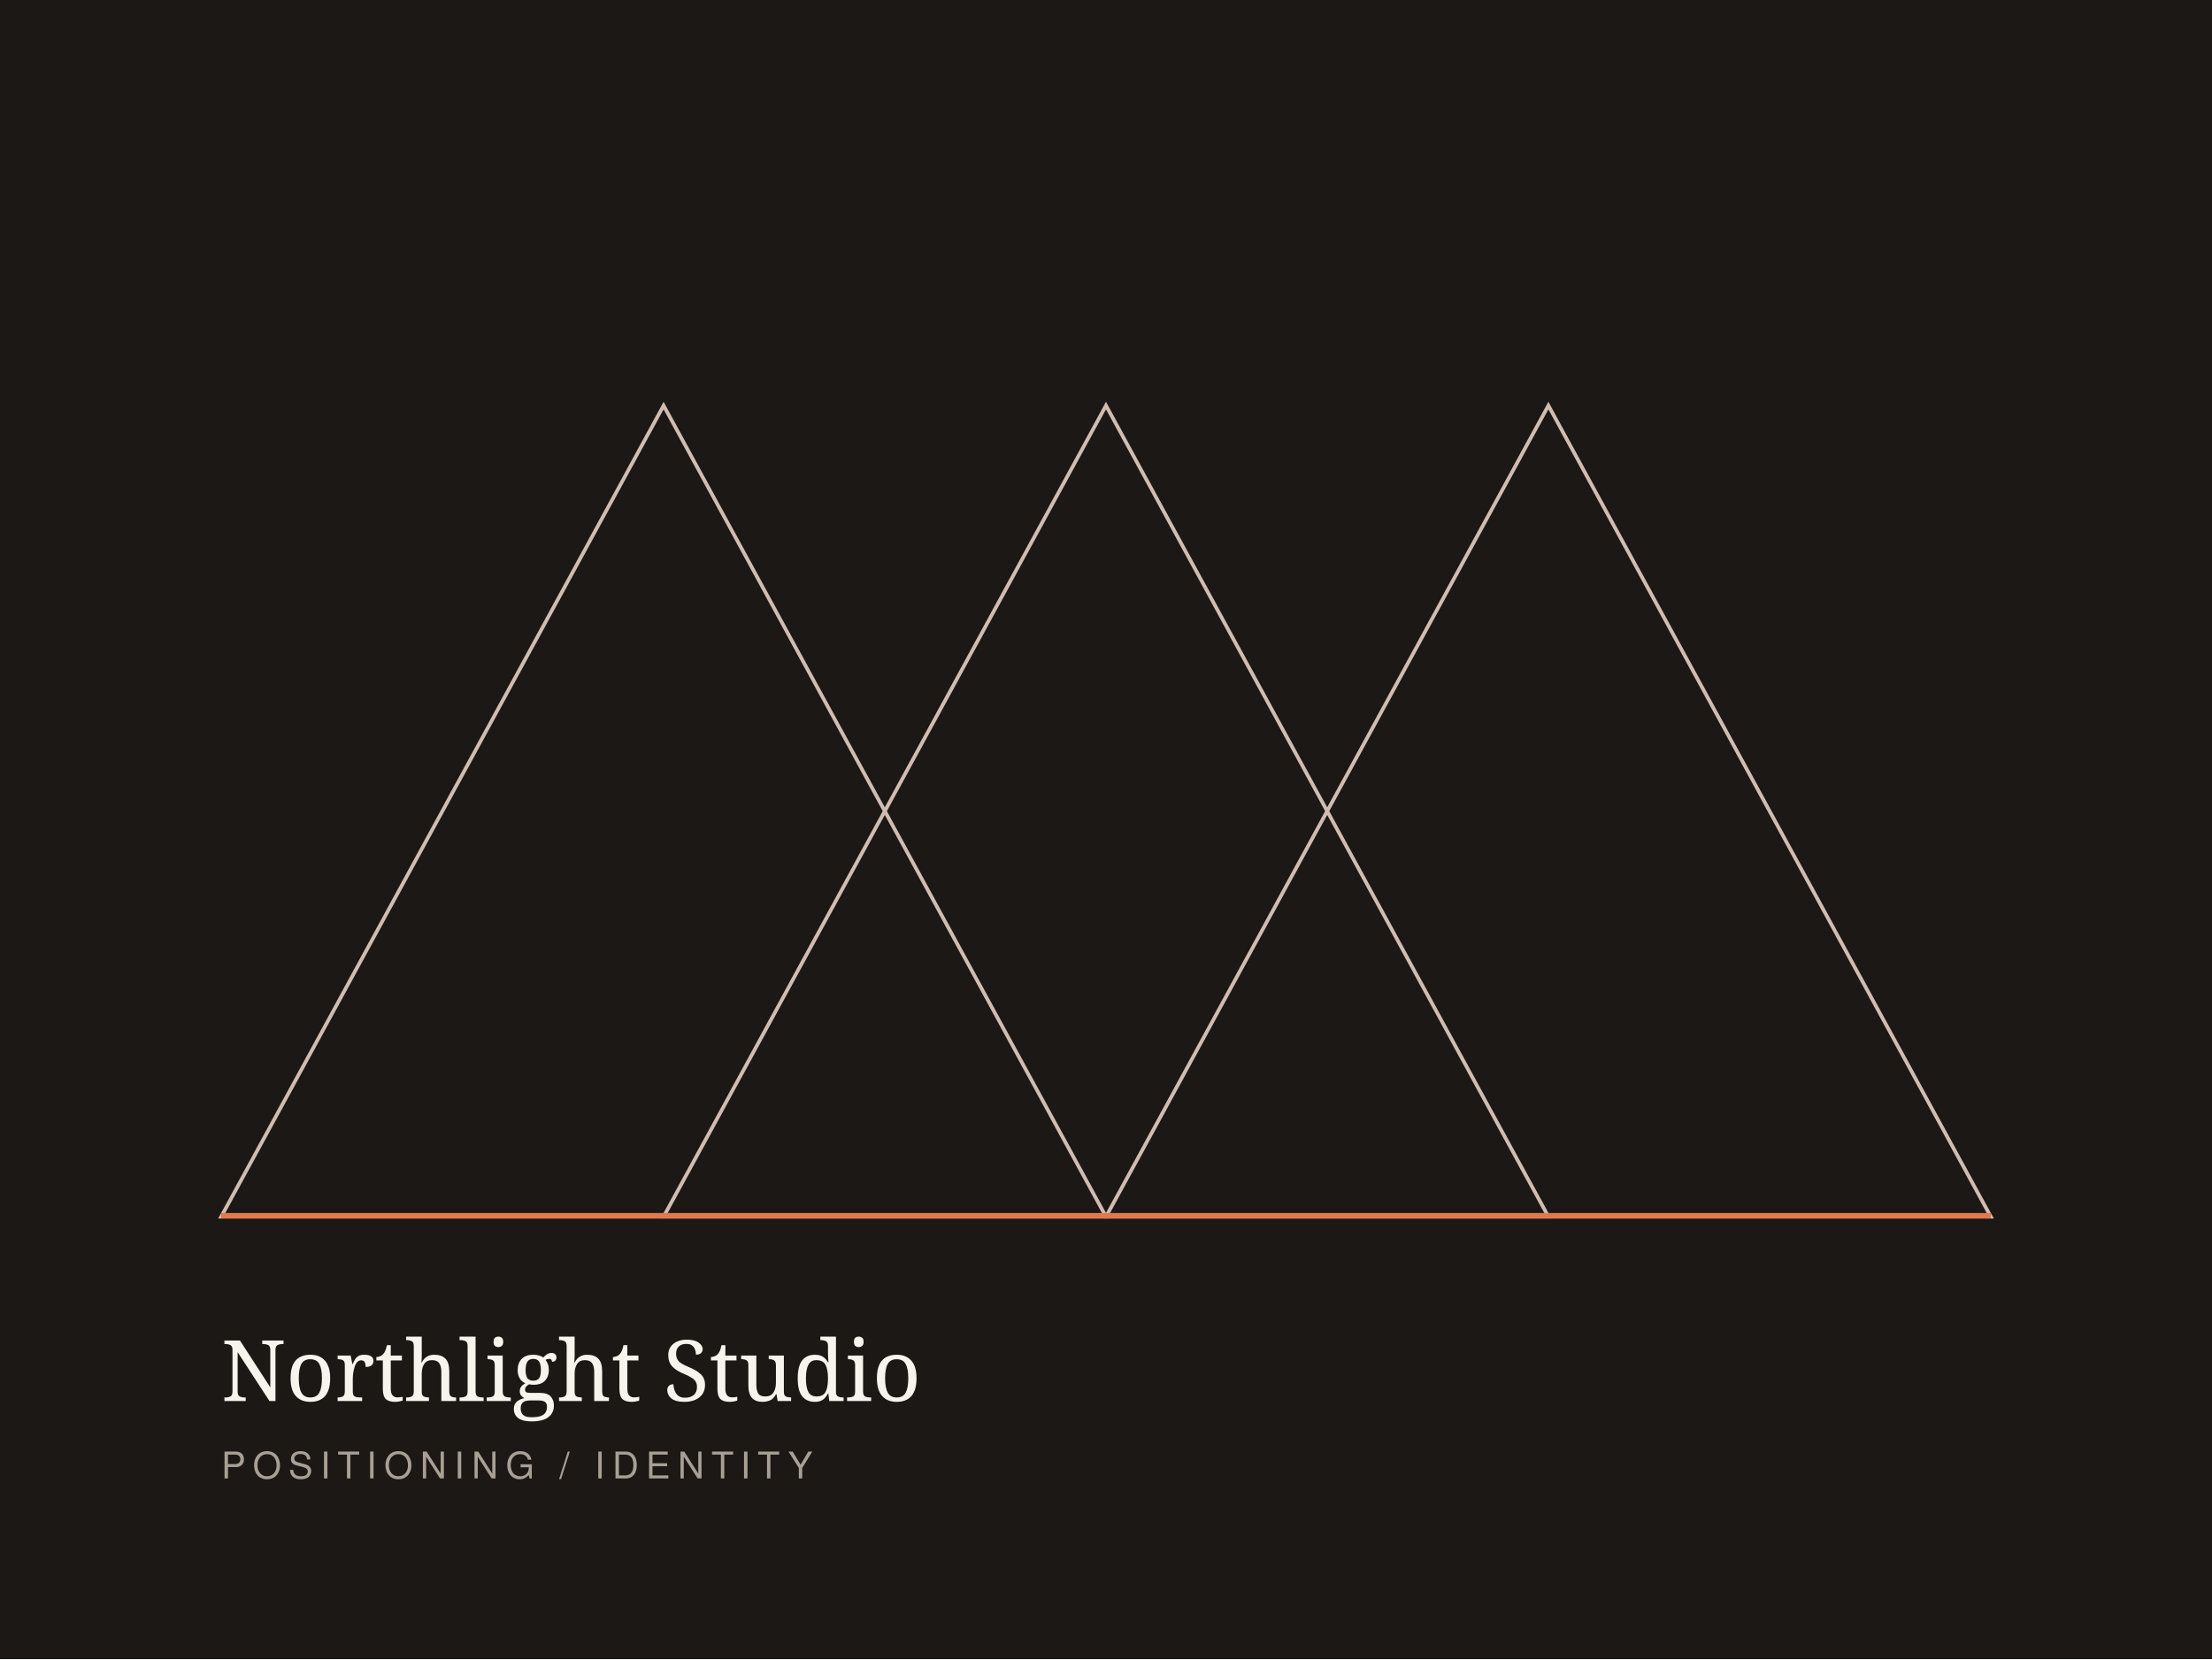
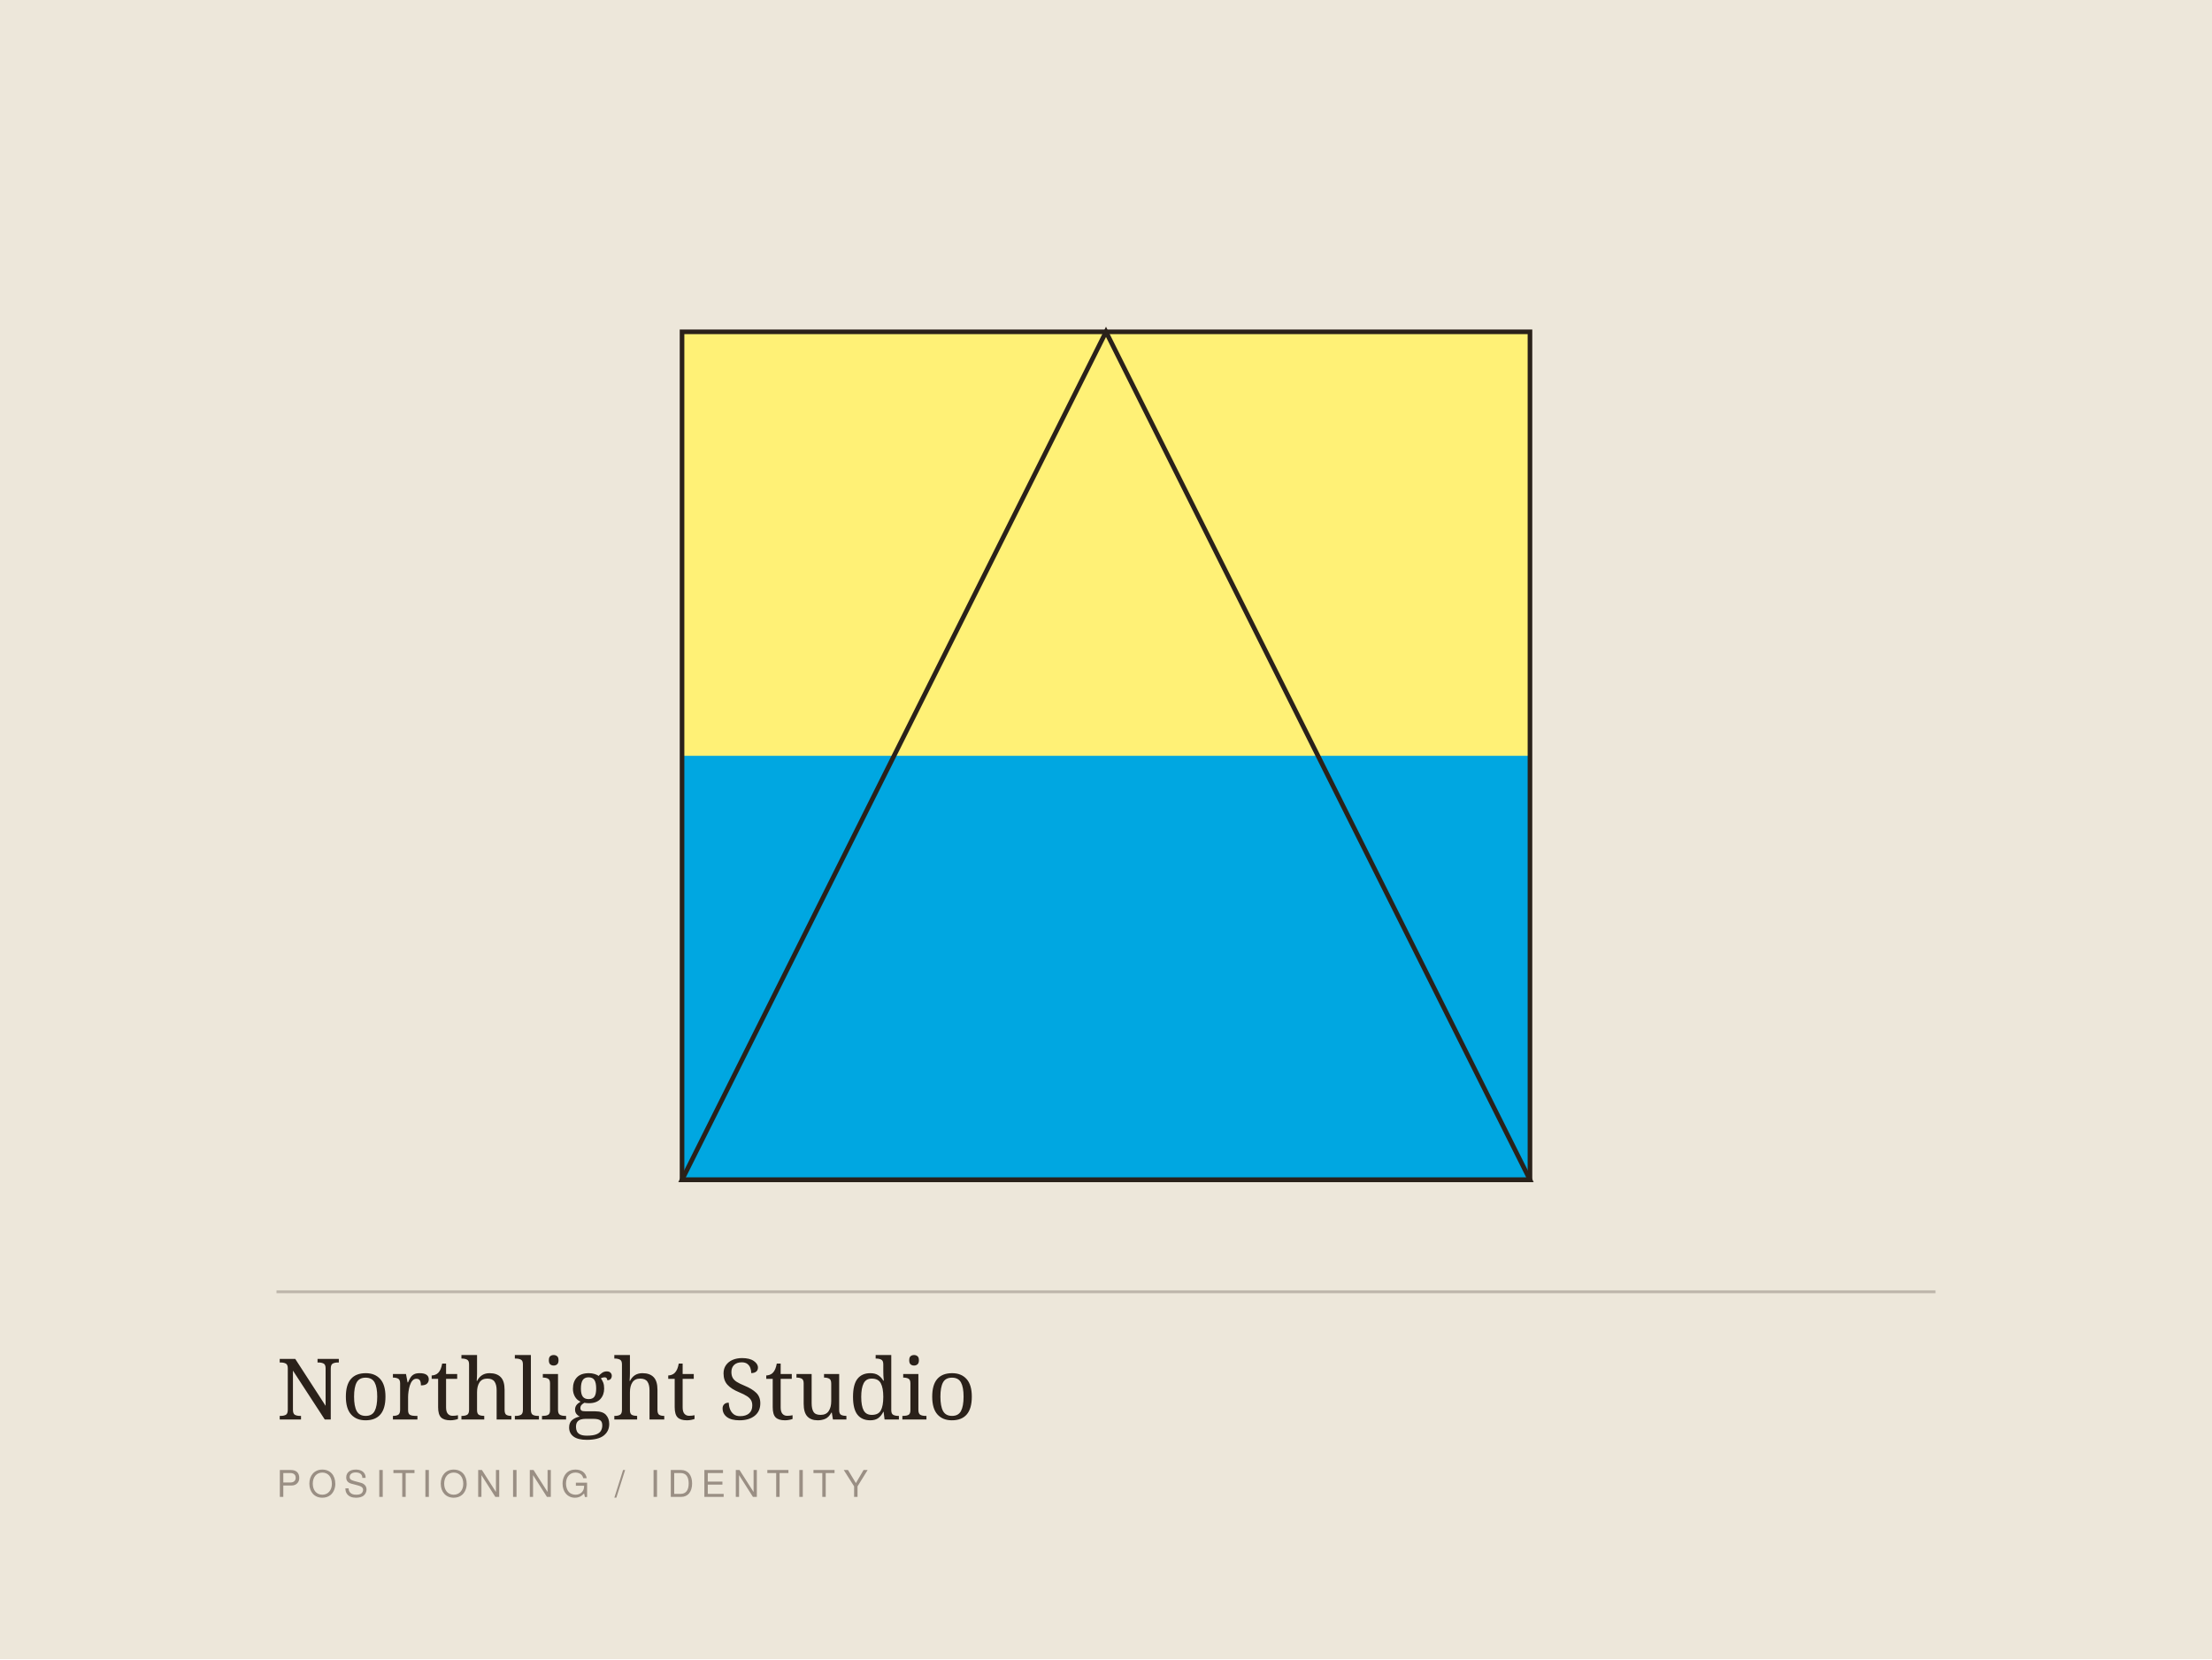
- <svg xmlns="http://www.w3.org/2000/svg" viewBox="0 0 1200 900" width="1200" height="900" role="img" aria-label="Placeholder artwork">
-   <rect width="1200" height="900" fill="#1b1815" />
-   <g stroke="#f0d9cd" stroke-width="2" fill="none" opacity=".85">
-     <path d="M120 660 L360 220 L600 660 Z" />
-     <path d="M360 660 L600 220 L840 660 Z" />
-     <path d="M600 660 L840 220 L1080 660 Z" />
-   </g>
-   <rect x="120" y="658" width="960" height="3" fill="#e0794c" />
-   <text x="120" y="760" font-family="Georgia, serif" font-size="46" fill="#f7f3ed">Northlight Studio</text>
-   <text x="120" y="802" font-family="Helvetica, Arial, sans-serif" font-size="20" letter-spacing="4" fill="#a89f95">POSITIONING / IDENTITY</text>
+ <svg xmlns="http://www.w3.org/2000/svg" viewBox="0 0 1200 900" width="1200" height="900" role="img" aria-label="Placeholder artwork for Northlight Studio">
+   <rect width="1200" height="900" fill="#EDE7DA" />
+   <rect x="370" y="180" width="460" height="460" fill="#00A7E1" />
+   <rect x="370" y="180" width="460" height="230" fill="#FFF176" />
+   <path d="M370 640 L600 180 L830 640 Z" fill="none" stroke="#2A211A" stroke-width="2.5" />
+   <rect x="370" y="180" width="460" height="460" fill="none" stroke="#2A211A" stroke-width="2.5" />
+   <rect x="150" y="700" width="900" height="1.5" fill="#2A211A" opacity=".25" />
+   <text x="150" y="770" font-family="Georgia, serif" font-size="46" fill="#2A211A">Northlight Studio</text>
+   <text x="150" y="812" font-family="Helvetica, Arial, sans-serif" font-size="20" letter-spacing="4" fill="#9A8F84">POSITIONING / IDENTITY</text>
</svg>
